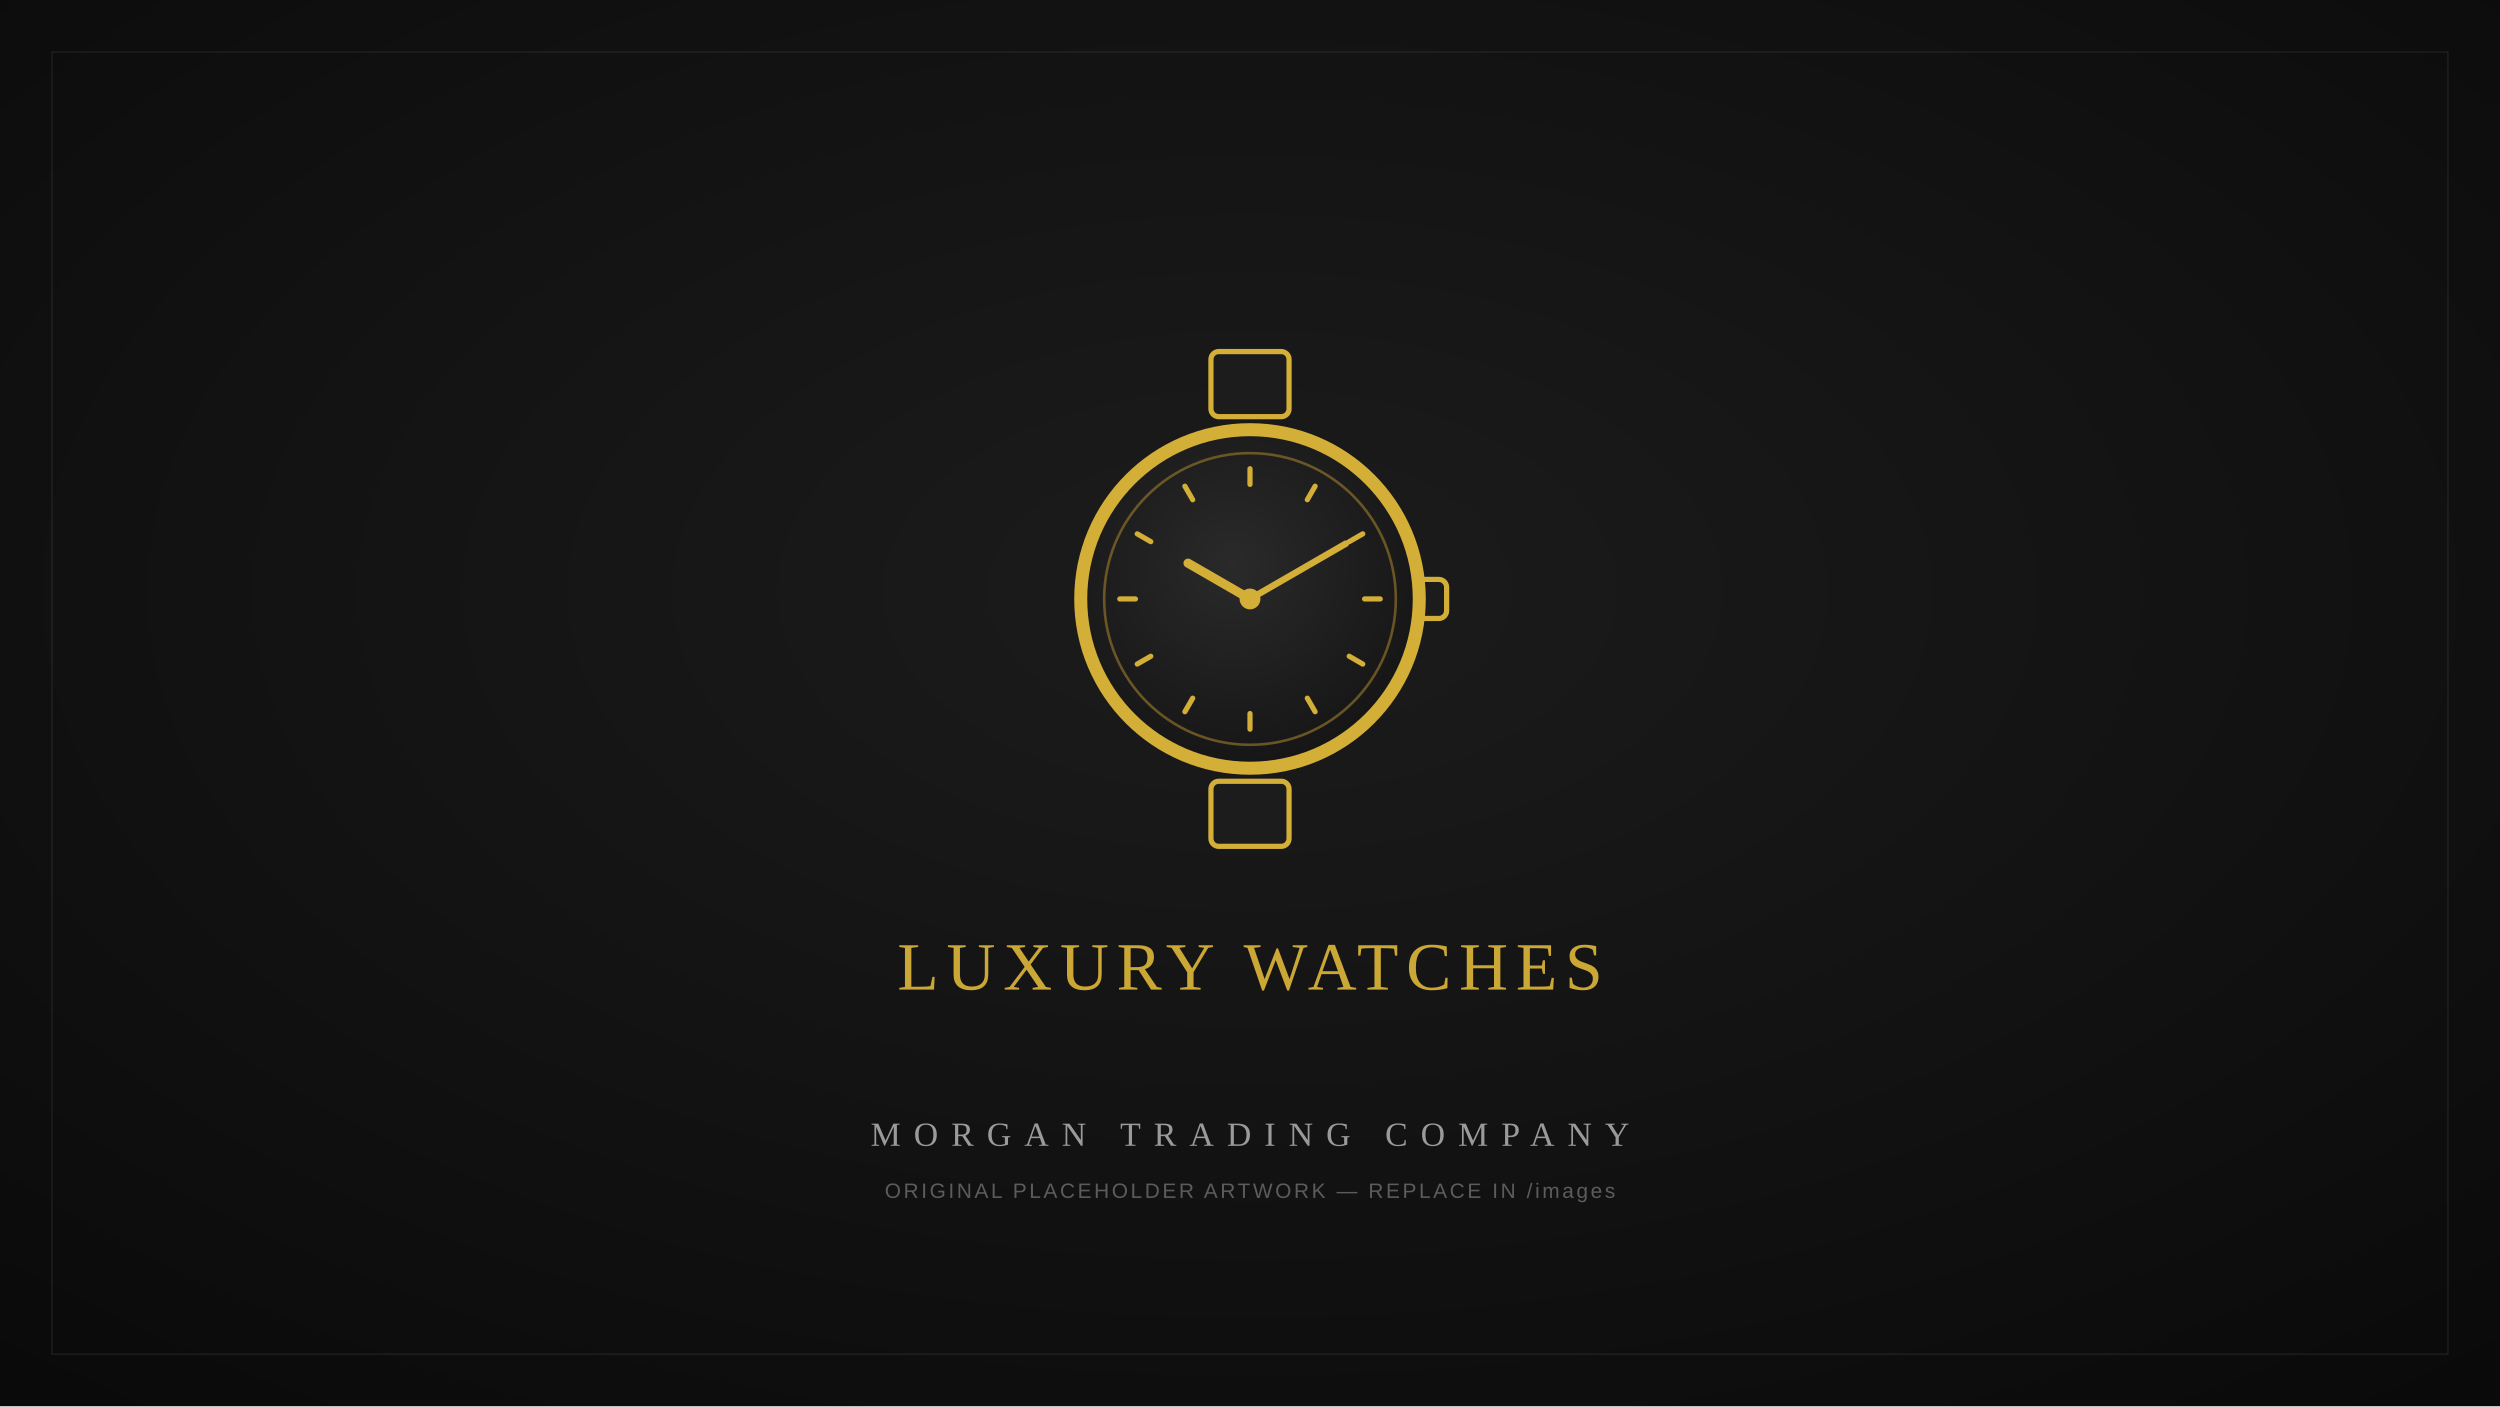
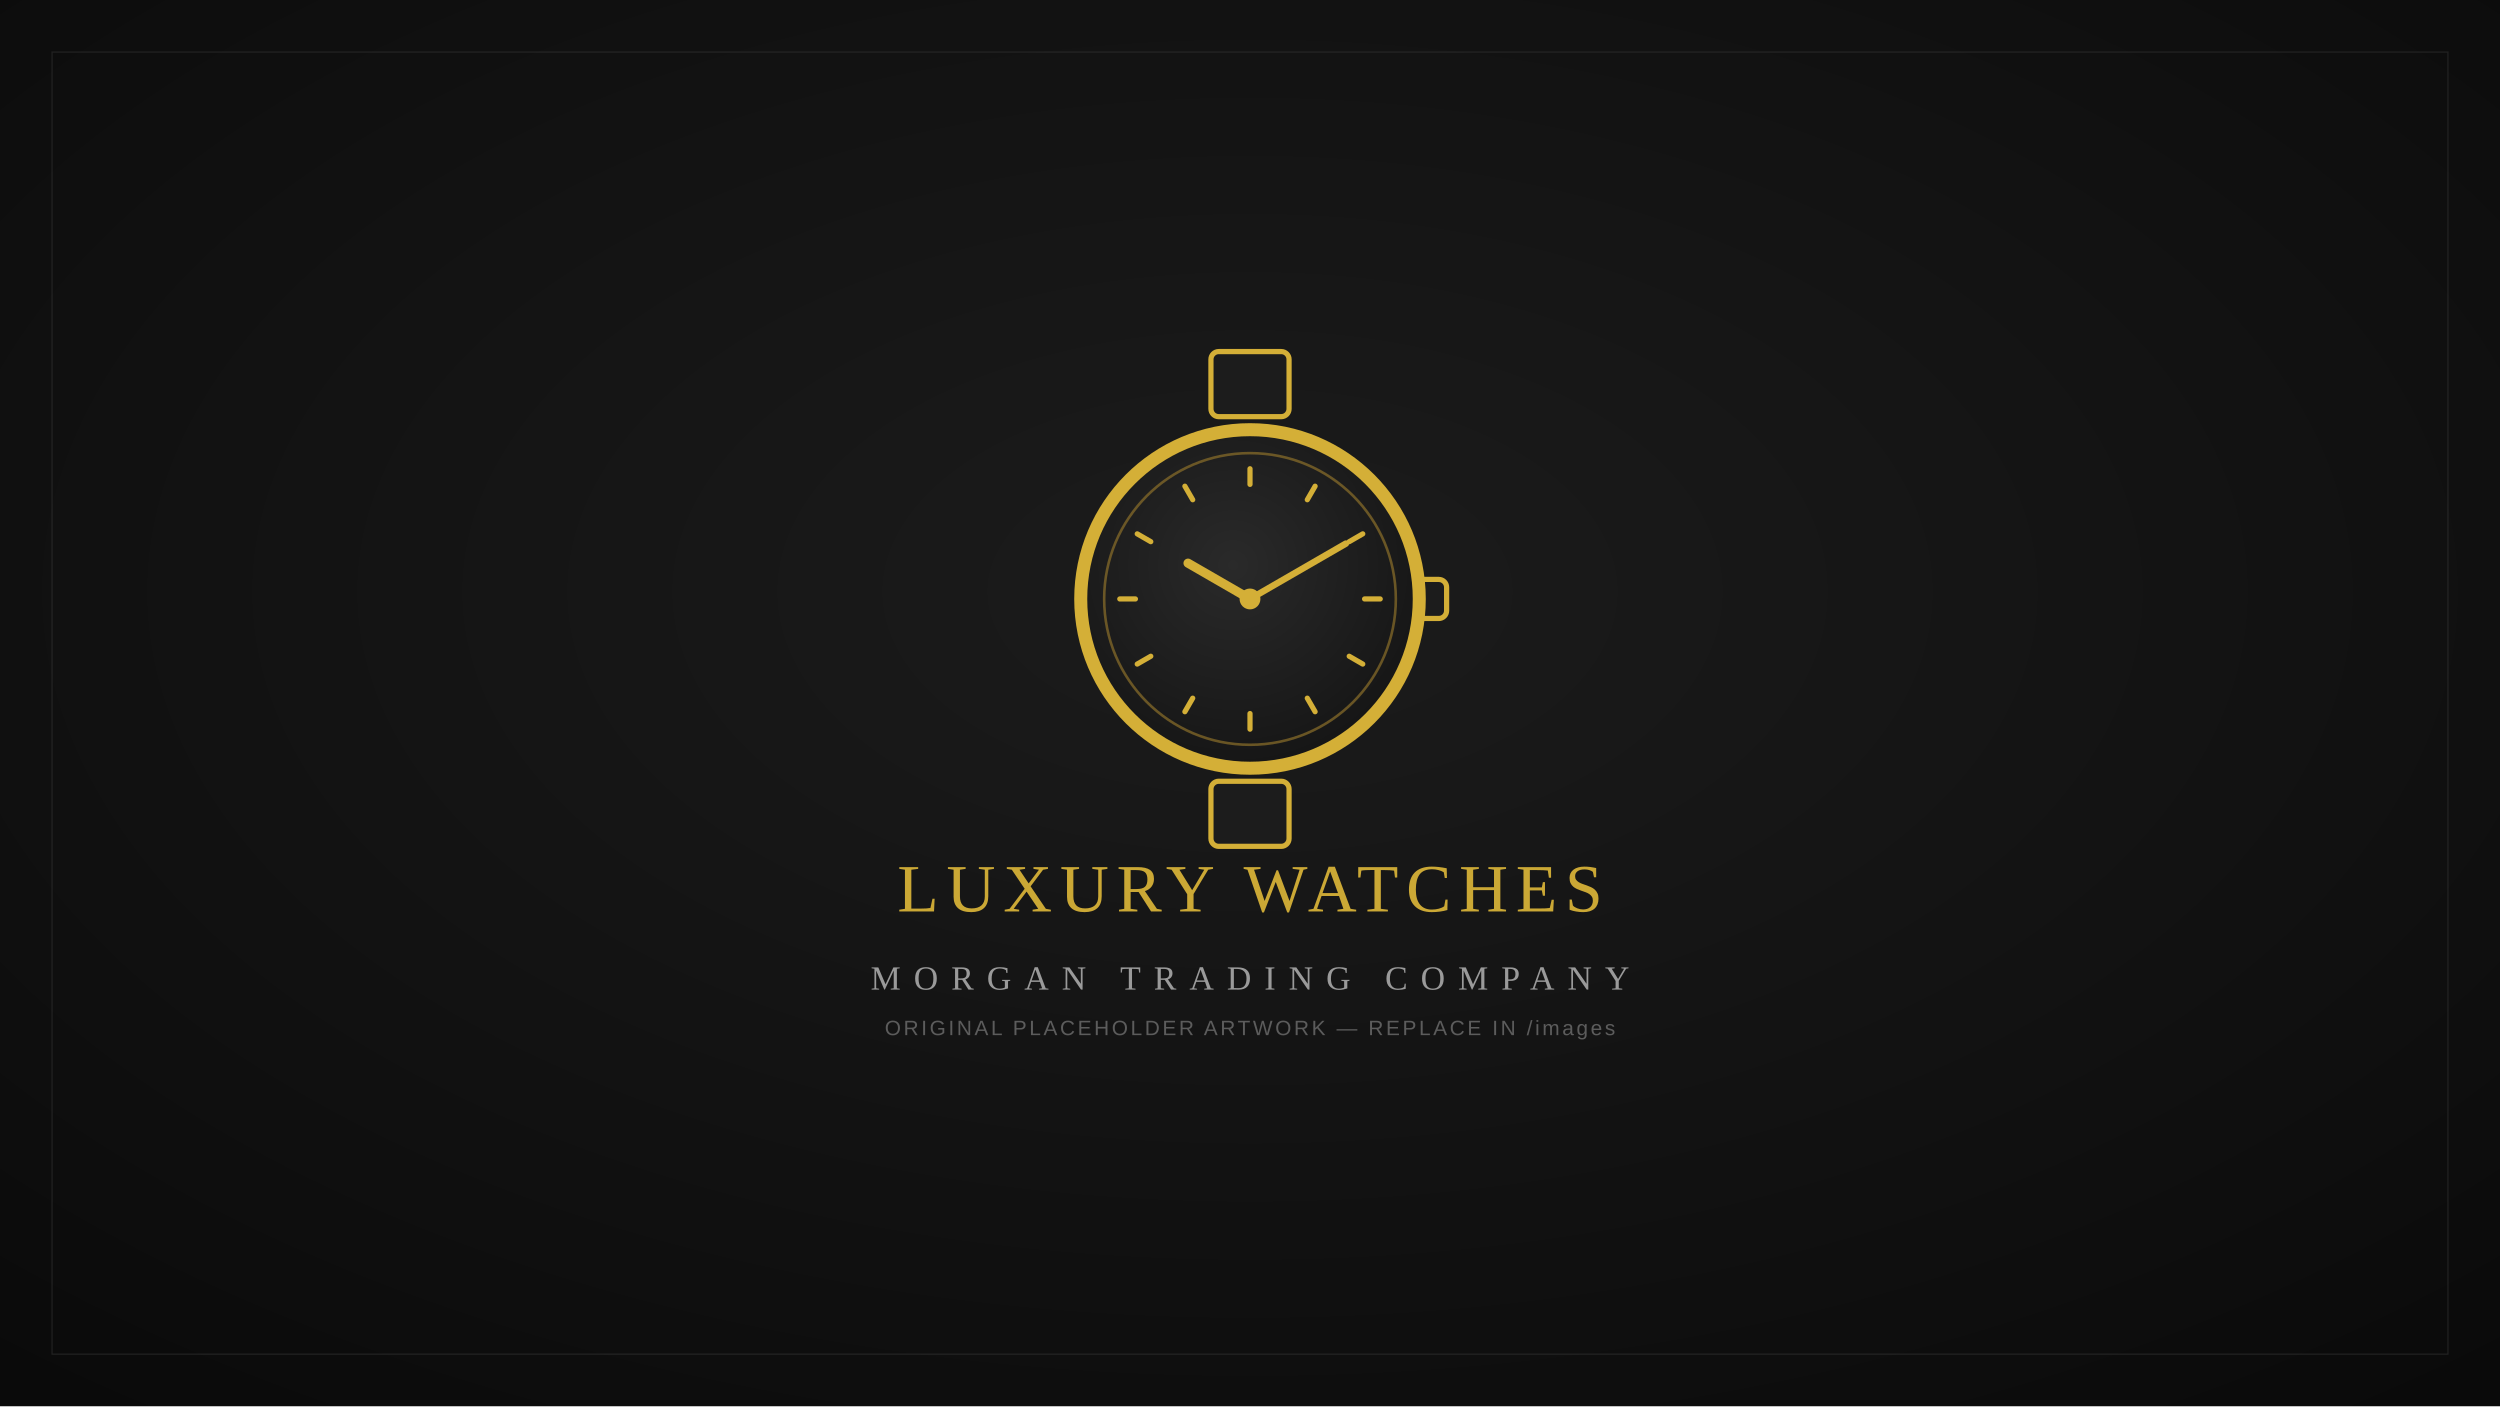
<svg xmlns="http://www.w3.org/2000/svg" width="1920" height="1080" viewBox="0 0 1920 1080">
  <defs>
    <radialGradient id="bg" cx="50%" cy="42%" r="75%">
      <stop offset="0%" stop-color="#1c1c1c" />
      <stop offset="100%" stop-color="#0a0a0a" />
    </radialGradient>
    <radialGradient id="face1" cx="45%" cy="40%" r="65%">
      <stop offset="0%" stop-color="#2a2a2a" />
      <stop offset="100%" stop-color="#141414" />
    </radialGradient>
  </defs>
  <rect width="1920" height="1080" fill="url(#bg)" />
  <g>
    <rect x="930" y="270" width="60" height="50" rx="6" fill="#1c1c1c" stroke="#D4AF37" stroke-width="4" />
    <rect x="930" y="600" width="60" height="50" rx="6" fill="#1c1c1c" stroke="#D4AF37" stroke-width="4" />
    <rect x="1085" y="445" width="26" height="30" rx="6" fill="#1c1c1c" stroke="#D4AF37" stroke-width="4" />
    <circle cx="960" cy="460" r="130" fill="url(#face1)" stroke="#D4AF37" stroke-width="10" />
    <circle cx="960" cy="460" r="112" fill="none" stroke="#8B6F2A" stroke-width="2" opacity="0.7" />
    <line x1="960.0" y1="360.0" x2="960.0" y2="372.0" stroke="#D4AF37" stroke-width="4" stroke-linecap="round" />
    <line x1="1010.0" y1="373.4" x2="1004.0" y2="383.8" stroke="#D4AF37" stroke-width="4" stroke-linecap="round" />
    <line x1="1046.6" y1="410.0" x2="1036.2" y2="416.0" stroke="#D4AF37" stroke-width="4" stroke-linecap="round" />
    <line x1="1060.0" y1="460.0" x2="1048.0" y2="460.0" stroke="#D4AF37" stroke-width="4" stroke-linecap="round" />
    <line x1="1046.6" y1="510.0" x2="1036.2" y2="504.0" stroke="#D4AF37" stroke-width="4" stroke-linecap="round" />
    <line x1="1010.0" y1="546.6" x2="1004.0" y2="536.2" stroke="#D4AF37" stroke-width="4" stroke-linecap="round" />
    <line x1="960.0" y1="560.0" x2="960.0" y2="548.0" stroke="#D4AF37" stroke-width="4" stroke-linecap="round" />
    <line x1="910.0" y1="546.6" x2="916.0" y2="536.2" stroke="#D4AF37" stroke-width="4" stroke-linecap="round" />
    <line x1="873.4" y1="510.0" x2="883.8" y2="504.0" stroke="#D4AF37" stroke-width="4" stroke-linecap="round" />
    <line x1="860.0" y1="460.0" x2="872.0" y2="460.0" stroke="#D4AF37" stroke-width="4" stroke-linecap="round" />
    <line x1="873.4" y1="410.0" x2="883.8" y2="416.0" stroke="#D4AF37" stroke-width="4" stroke-linecap="round" />
    <line x1="910.0" y1="373.4" x2="916.0" y2="383.8" stroke="#D4AF37" stroke-width="4" stroke-linecap="round" />
    <line x1="960" y1="460" x2="912.4" y2="432.5" stroke="#D4AF37" stroke-width="7" stroke-linecap="round" />
    <line x1="960" y1="460" x2="1033.6" y2="417.5" stroke="#D4AF37" stroke-width="5" stroke-linecap="round" />
    <circle cx="960" cy="460" r="8" fill="#D4AF37" />
  </g>
-   <text x="960" y="760" font-family="Georgia, 'Times New Roman', serif" font-size="52" fill="#D4AF37" text-anchor="middle" letter-spacing="6" opacity="0.95">LUXURY WATCHES</text>
-   <text x="960" y="880" font-family="Georgia, 'Times New Roman', serif" font-size="26" fill="#9a9a9a" text-anchor="middle" letter-spacing="10">MORGAN TRADING COMPANY</text>
-   <text x="960" y="920" font-family="Arial, sans-serif" font-size="16" fill="#5c5c5c" text-anchor="middle" letter-spacing="2">ORIGINAL PLACEHOLDER ARTWORK — REPLACE IN /images</text>
+   <text x="960" y="700" font-family="Georgia, 'Times New Roman', serif" font-size="52" fill="#D4AF37" text-anchor="middle" letter-spacing="6" opacity="0.95">LUXURY WATCHES</text>
+   <text x="960" y="760" font-family="Georgia, 'Times New Roman', serif" font-size="26" fill="#9a9a9a" text-anchor="middle" letter-spacing="10">MORGAN TRADING COMPANY</text>
+   <text x="960" y="795" font-family="Arial, sans-serif" font-size="16" fill="#5c5c5c" text-anchor="middle" letter-spacing="2">ORIGINAL PLACEHOLDER ARTWORK — REPLACE IN /images</text>
  <rect x="40" y="40" width="1840" height="1000" fill="none" stroke="#444444" stroke-width="1" opacity="0.35" />
</svg>
